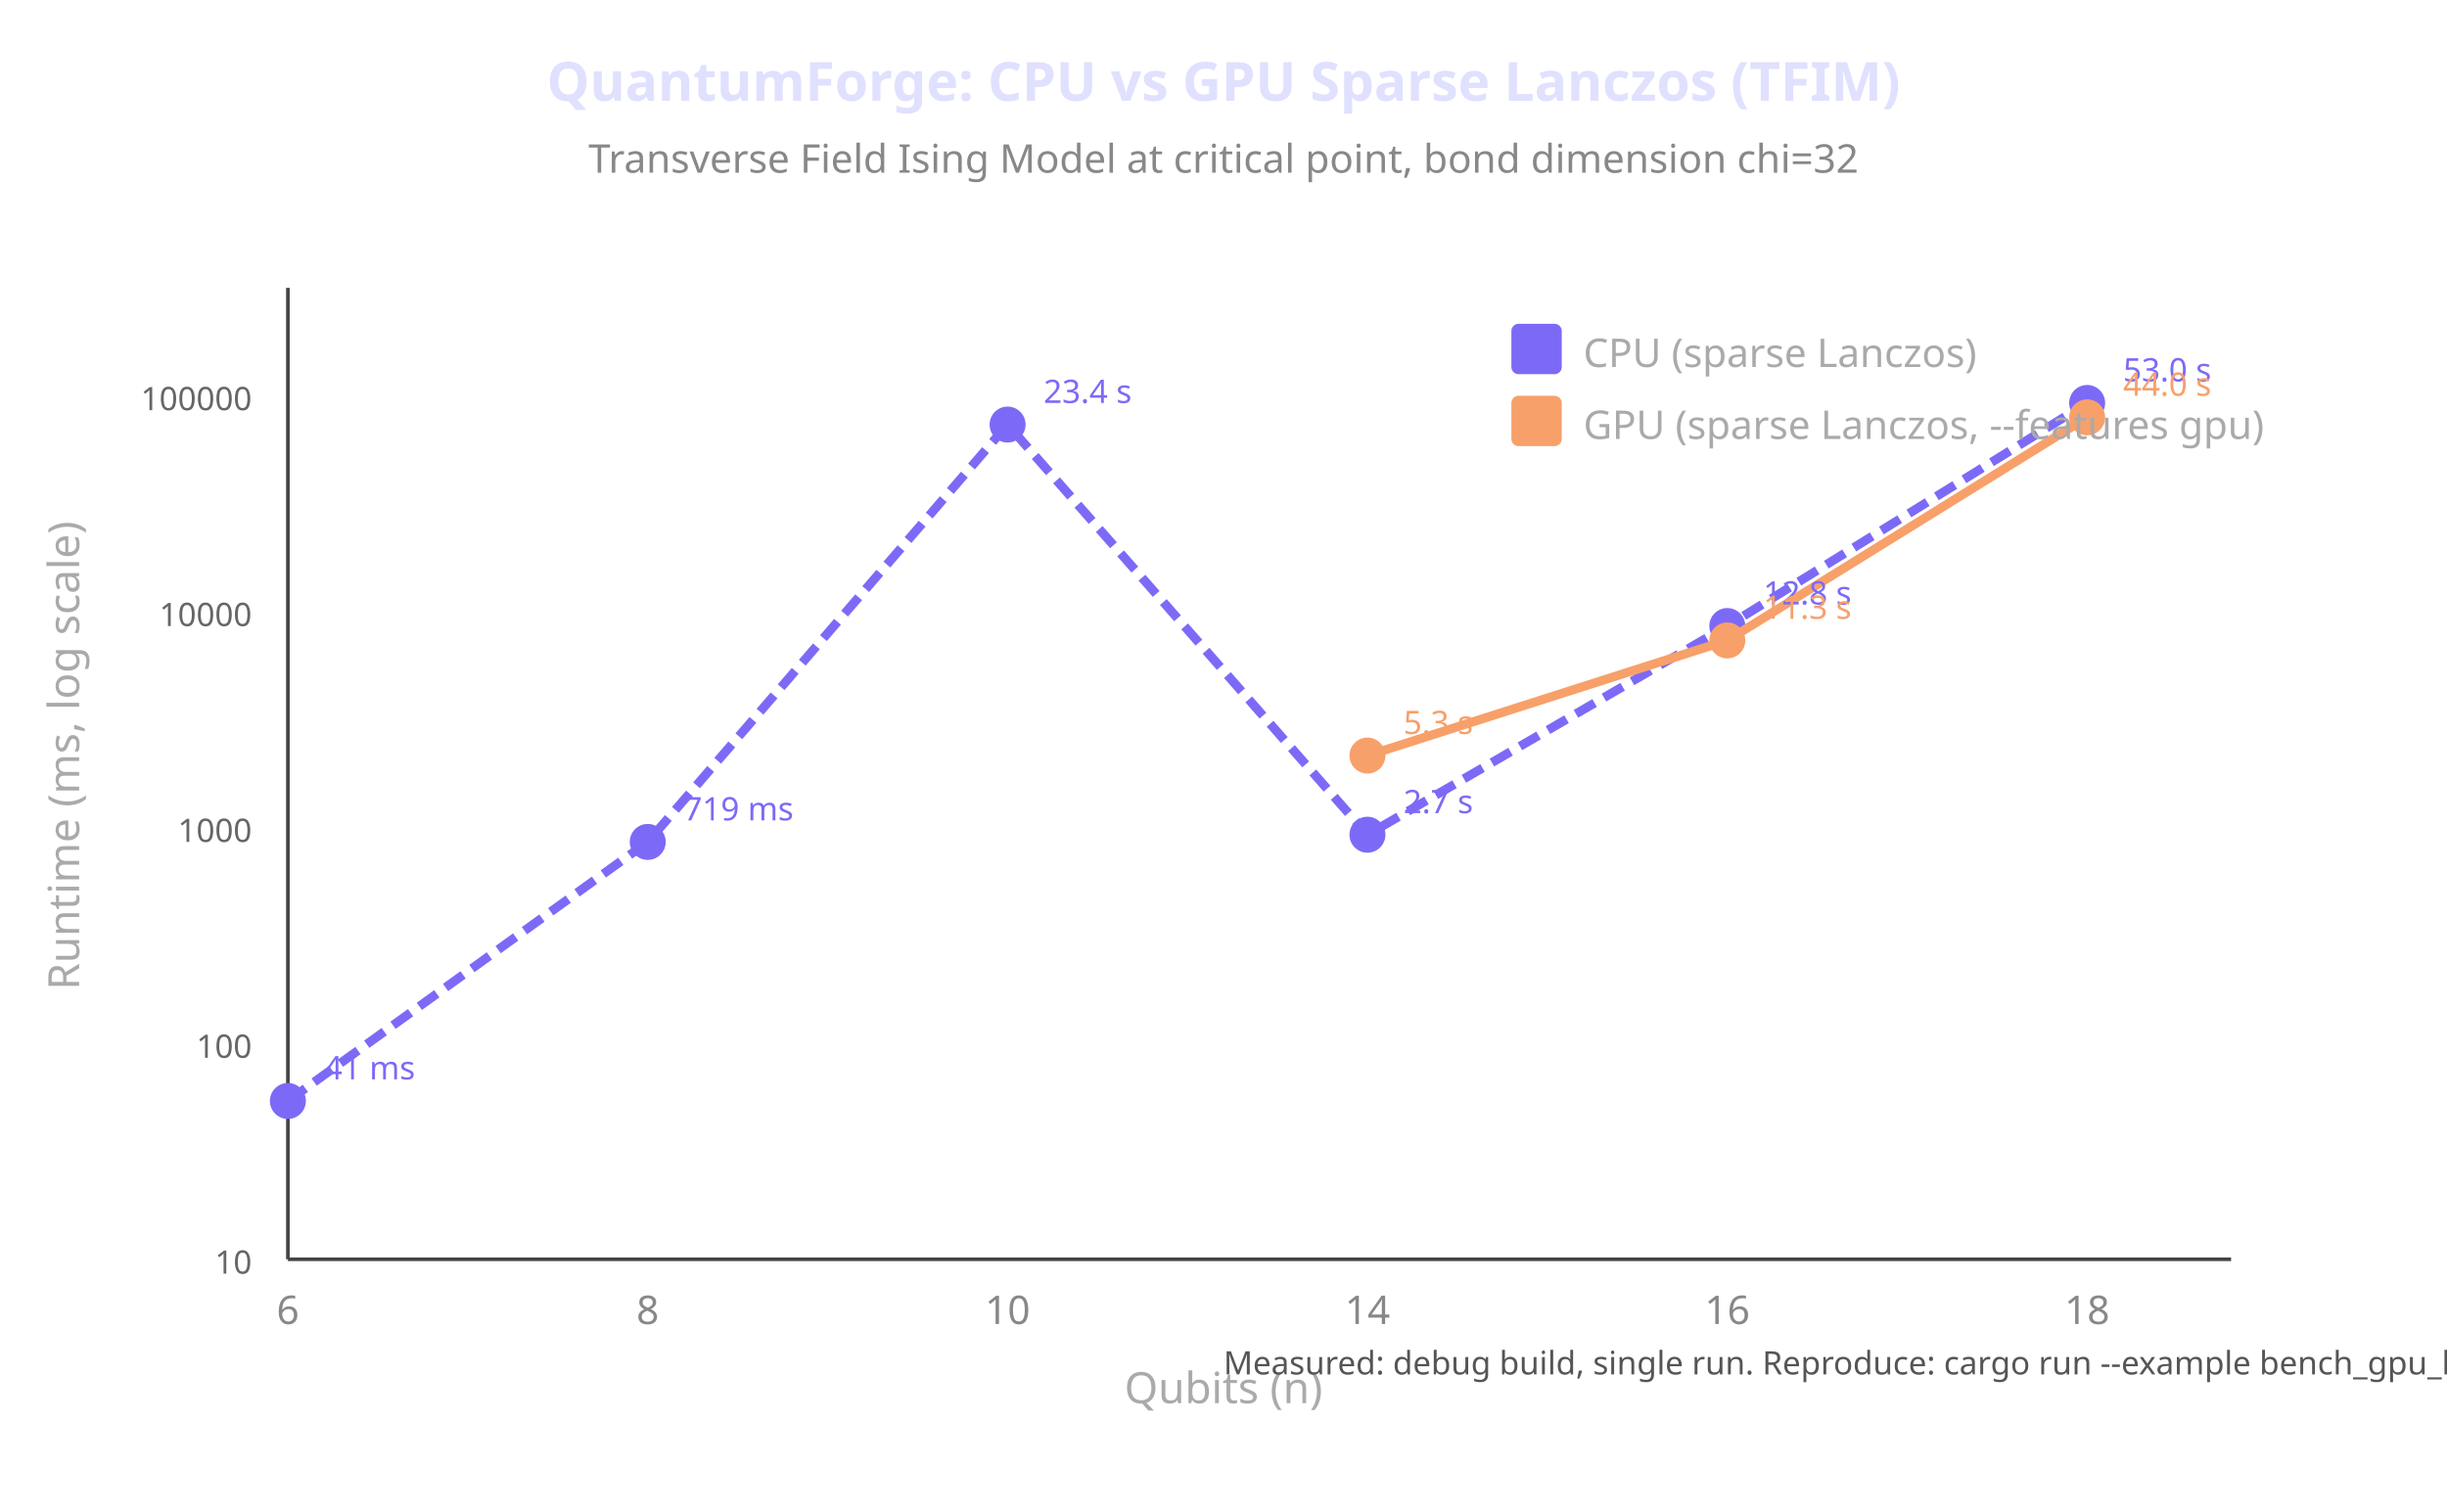
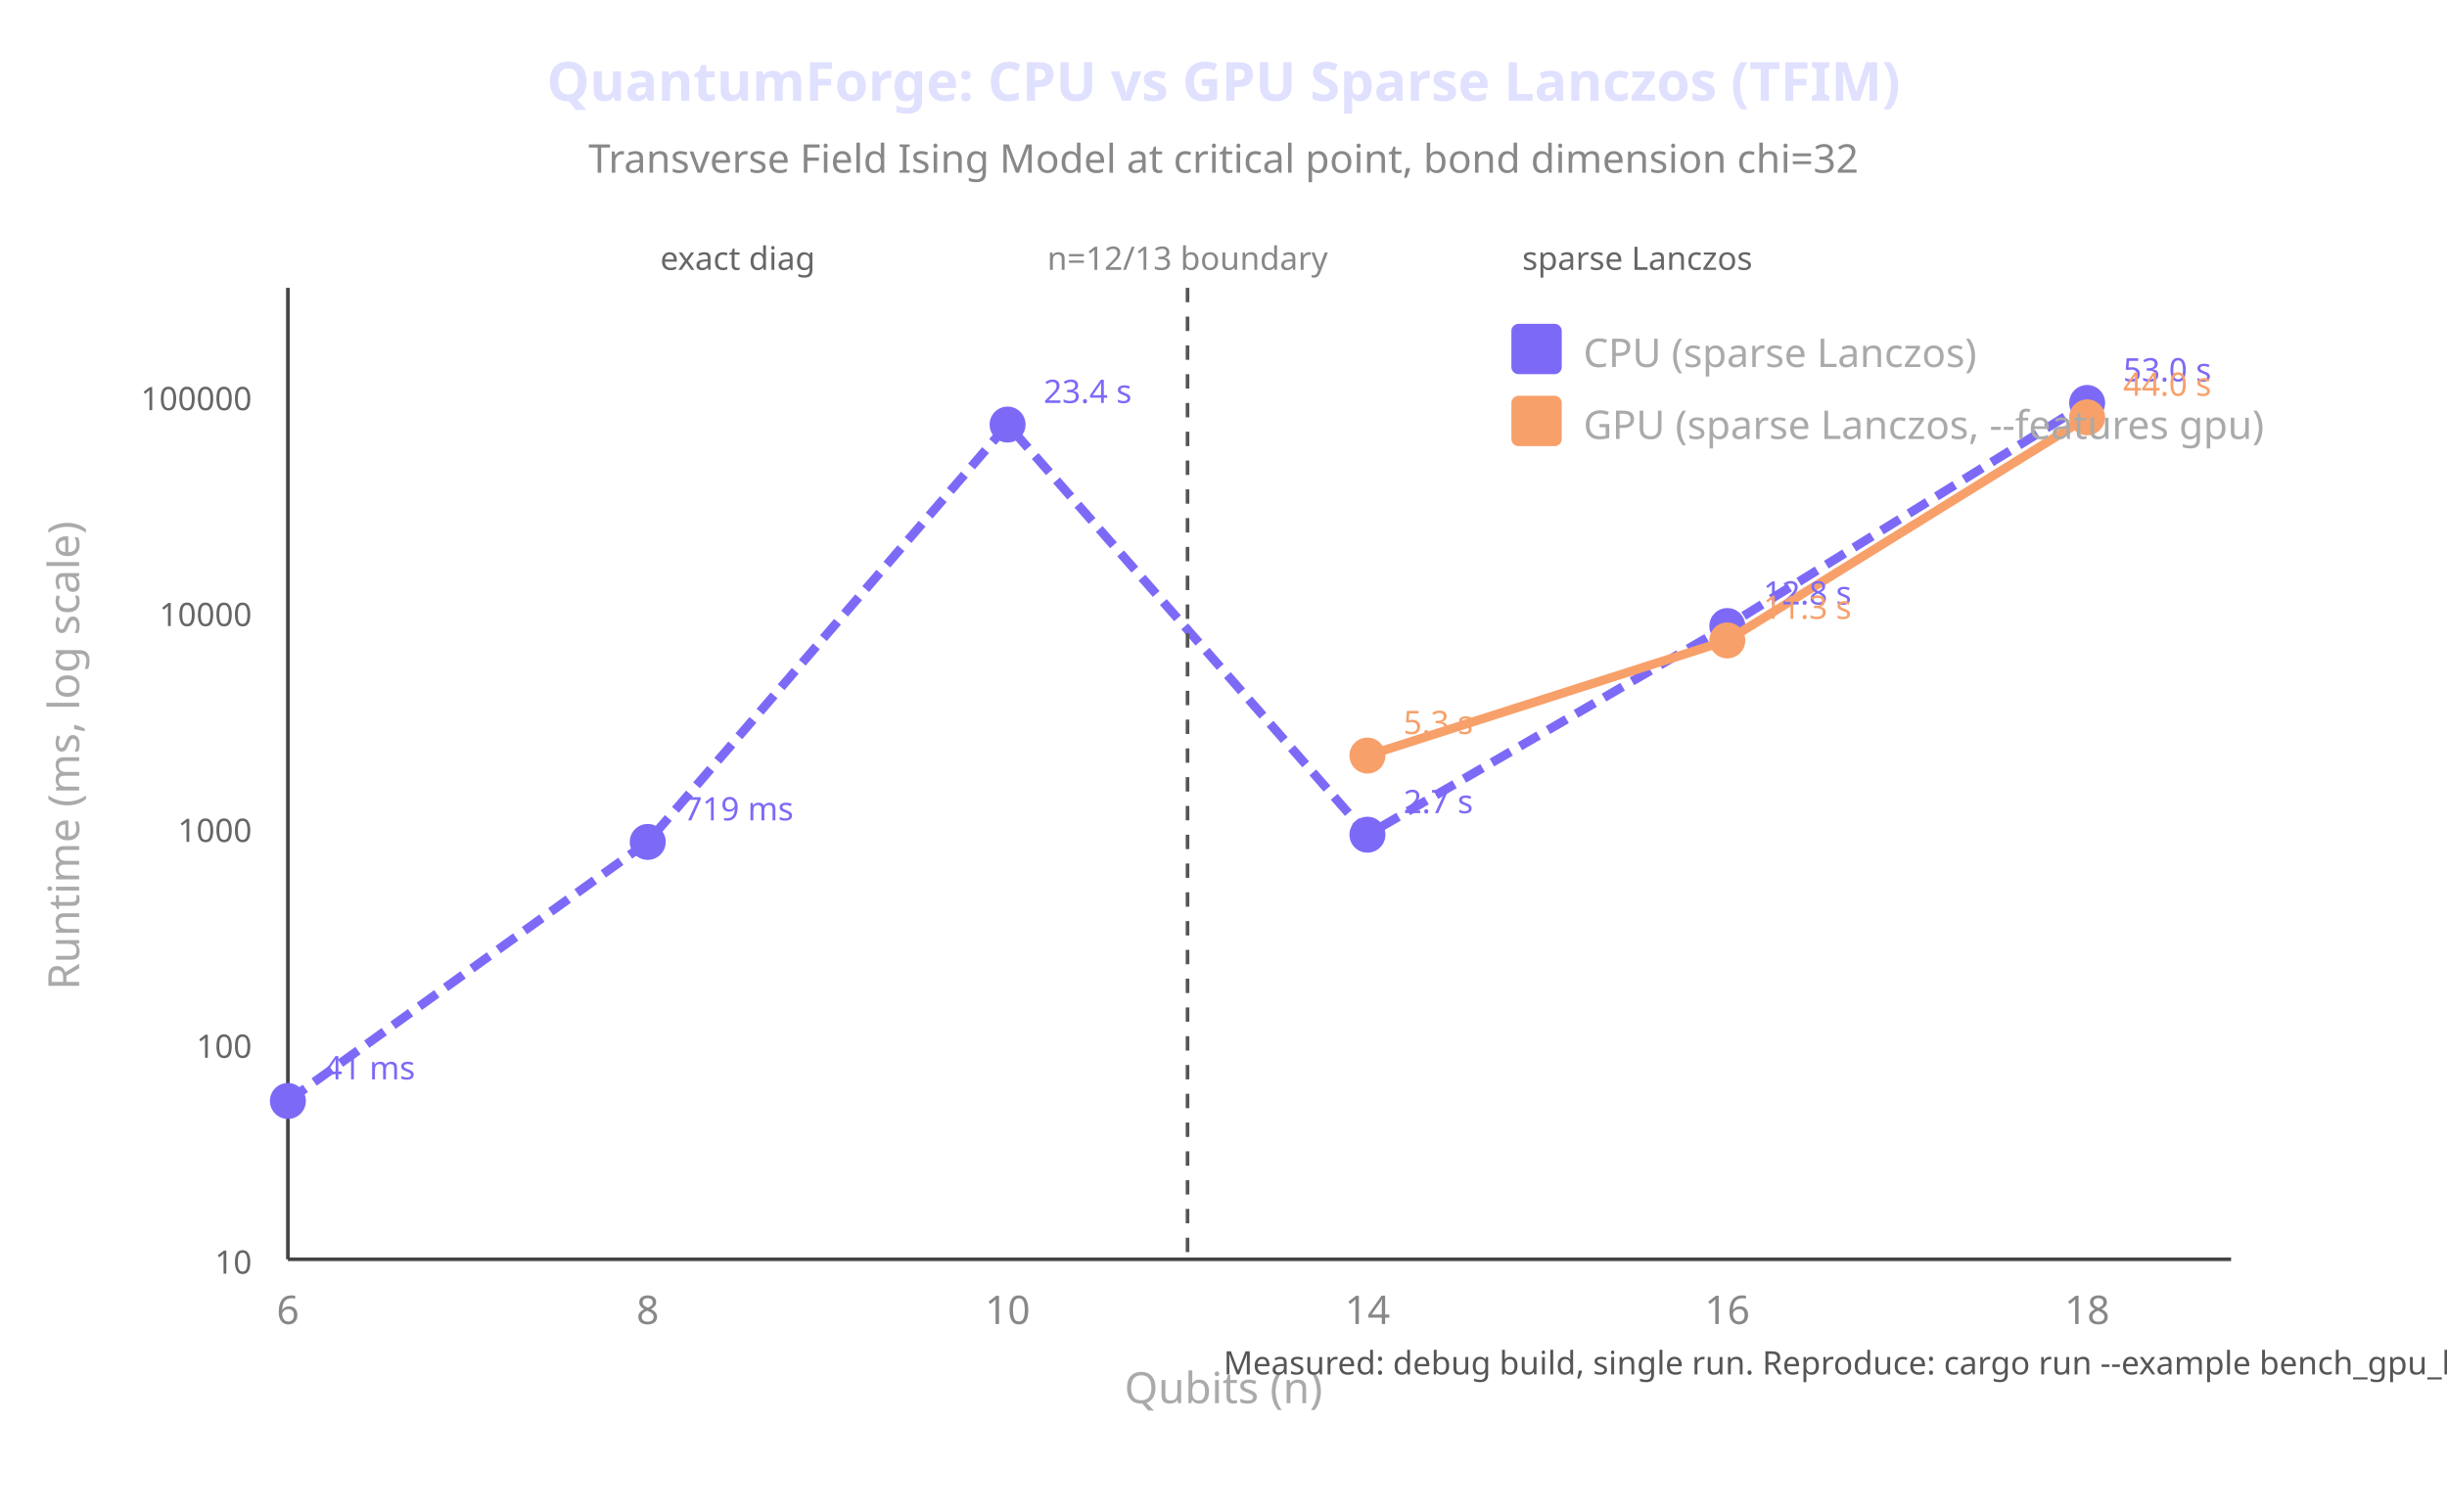
<svg xmlns="http://www.w3.org/2000/svg" width="680" height="420" style="background:#0f0f1a;font-family:sans-serif">
  <text x="340" y="28" text-anchor="middle" font-size="15" font-weight="bold" fill="#e0e0ff">QuantumForge: CPU vs GPU Sparse Lanczos (TFIM)</text>
  <text x="340" y="48" text-anchor="middle" font-size="11" fill="#888">Transverse Field Ising Model at critical point, bond dimension chi=32</text>
  <text x="340" y="390" text-anchor="middle" font-size="12" fill="#aaa">Qubits (n)</text>
  <text x="22" y="210" text-anchor="middle" font-size="12" fill="#aaa" transform="rotate(-90,22,210)">Runtime (ms, log scale)</text>
  <line x1="80" y1="350" x2="620" y2="350" stroke="#444" stroke-width="1" />
  <text x="80" y="368" text-anchor="middle" font-size="11" fill="#888">6</text>
  <text x="180" y="368" text-anchor="middle" font-size="11" fill="#888">8</text>
  <text x="280" y="368" text-anchor="middle" font-size="11" fill="#888">10</text>
  <text x="380" y="368" text-anchor="middle" font-size="11" fill="#888">14</text>
  <text x="480" y="368" text-anchor="middle" font-size="11" fill="#888">16</text>
  <text x="580" y="368" text-anchor="middle" font-size="11" fill="#888">18</text>
  <line x1="80" y1="350" x2="80" y2="80" stroke="#444" stroke-width="1" />
  <text x="70" y="354" text-anchor="end" font-size="9" fill="#666">10</text>
  <text x="70" y="294" text-anchor="end" font-size="9" fill="#666">100</text>
  <text x="70" y="234" text-anchor="end" font-size="9" fill="#666">1000</text>
  <text x="70" y="174" text-anchor="end" font-size="9" fill="#666">10000</text>
  <text x="70" y="114" text-anchor="end" font-size="9" fill="#666">100000</text>
  <polyline points="80,306 180,234 280,118 380,232 480,174 580,112" fill="none" stroke="#7c6af7" stroke-width="2.5" stroke-dasharray="6,3" />
  <circle cx="80" cy="306" r="5" fill="#7c6af7" />
  <circle cx="180" cy="234" r="5" fill="#7c6af7" />
  <circle cx="280" cy="118" r="5" fill="#7c6af7" />
  <circle cx="380" cy="232" r="5" fill="#7c6af7" />
  <circle cx="480" cy="174" r="5" fill="#7c6af7" />
  <circle cx="580" cy="112" r="5" fill="#7c6af7" />
  <polyline points="380,210 480,178 580,116" fill="none" stroke="#f7a06a" stroke-width="2.5" />
  <circle cx="380" cy="210" r="5" fill="#f7a06a" />
  <circle cx="480" cy="178" r="5" fill="#f7a06a" />
  <circle cx="580" cy="116" r="5" fill="#f7a06a" />
  <text x="90" y="300" font-size="9" fill="#7c6af7">41 ms</text>
  <text x="190" y="228" font-size="9" fill="#7c6af7">719 ms</text>
  <text x="290" y="112" font-size="9" fill="#7c6af7">23.4 s</text>
  <text x="390" y="226" font-size="9" fill="#7c6af7">2.7 s</text>
  <text x="490" y="168" font-size="9" fill="#7c6af7">12.8 s</text>
  <text x="590" y="106" font-size="9" fill="#7c6af7">53.0 s</text>
  <text x="390" y="204" font-size="9" fill="#f7a06a">5.3 s</text>
  <text x="490" y="172" font-size="9" fill="#f7a06a">11.3 s</text>
  <text x="590" y="110" font-size="9" fill="#f7a06a">44.0 s</text>
  <rect x="420" y="90" width="14" height="14" fill="#7c6af7" rx="2" />
  <text x="440" y="102" font-size="11" fill="#aaa">CPU (sparse Lanczos)</text>
  <rect x="420" y="110" width="14" height="14" fill="#f7a06a" rx="2" />
  <text x="440" y="122" font-size="11" fill="#aaa">GPU (sparse Lanczos, --features gpu)</text>
+   <line x1="330" y1="80" x2="330" y2="350" stroke="#555" stroke-width="1" stroke-dasharray="4" />
+   <text x="330" y="75" text-anchor="middle" font-size="9" fill="#888">n=12/13 boundary</text>
+   <text x="205" y="75" text-anchor="middle" font-size="9" fill="#666">exact diag</text>
+   <text x="455" y="75" text-anchor="middle" font-size="9" fill="#666">sparse Lanczos</text>
  <text x="340" y="382" font-size="9" fill="#555">Measured: debug build, single run. Reproduce: cargo run --example bench_gpu_lanczos [--features gpu]</text>
</svg>
